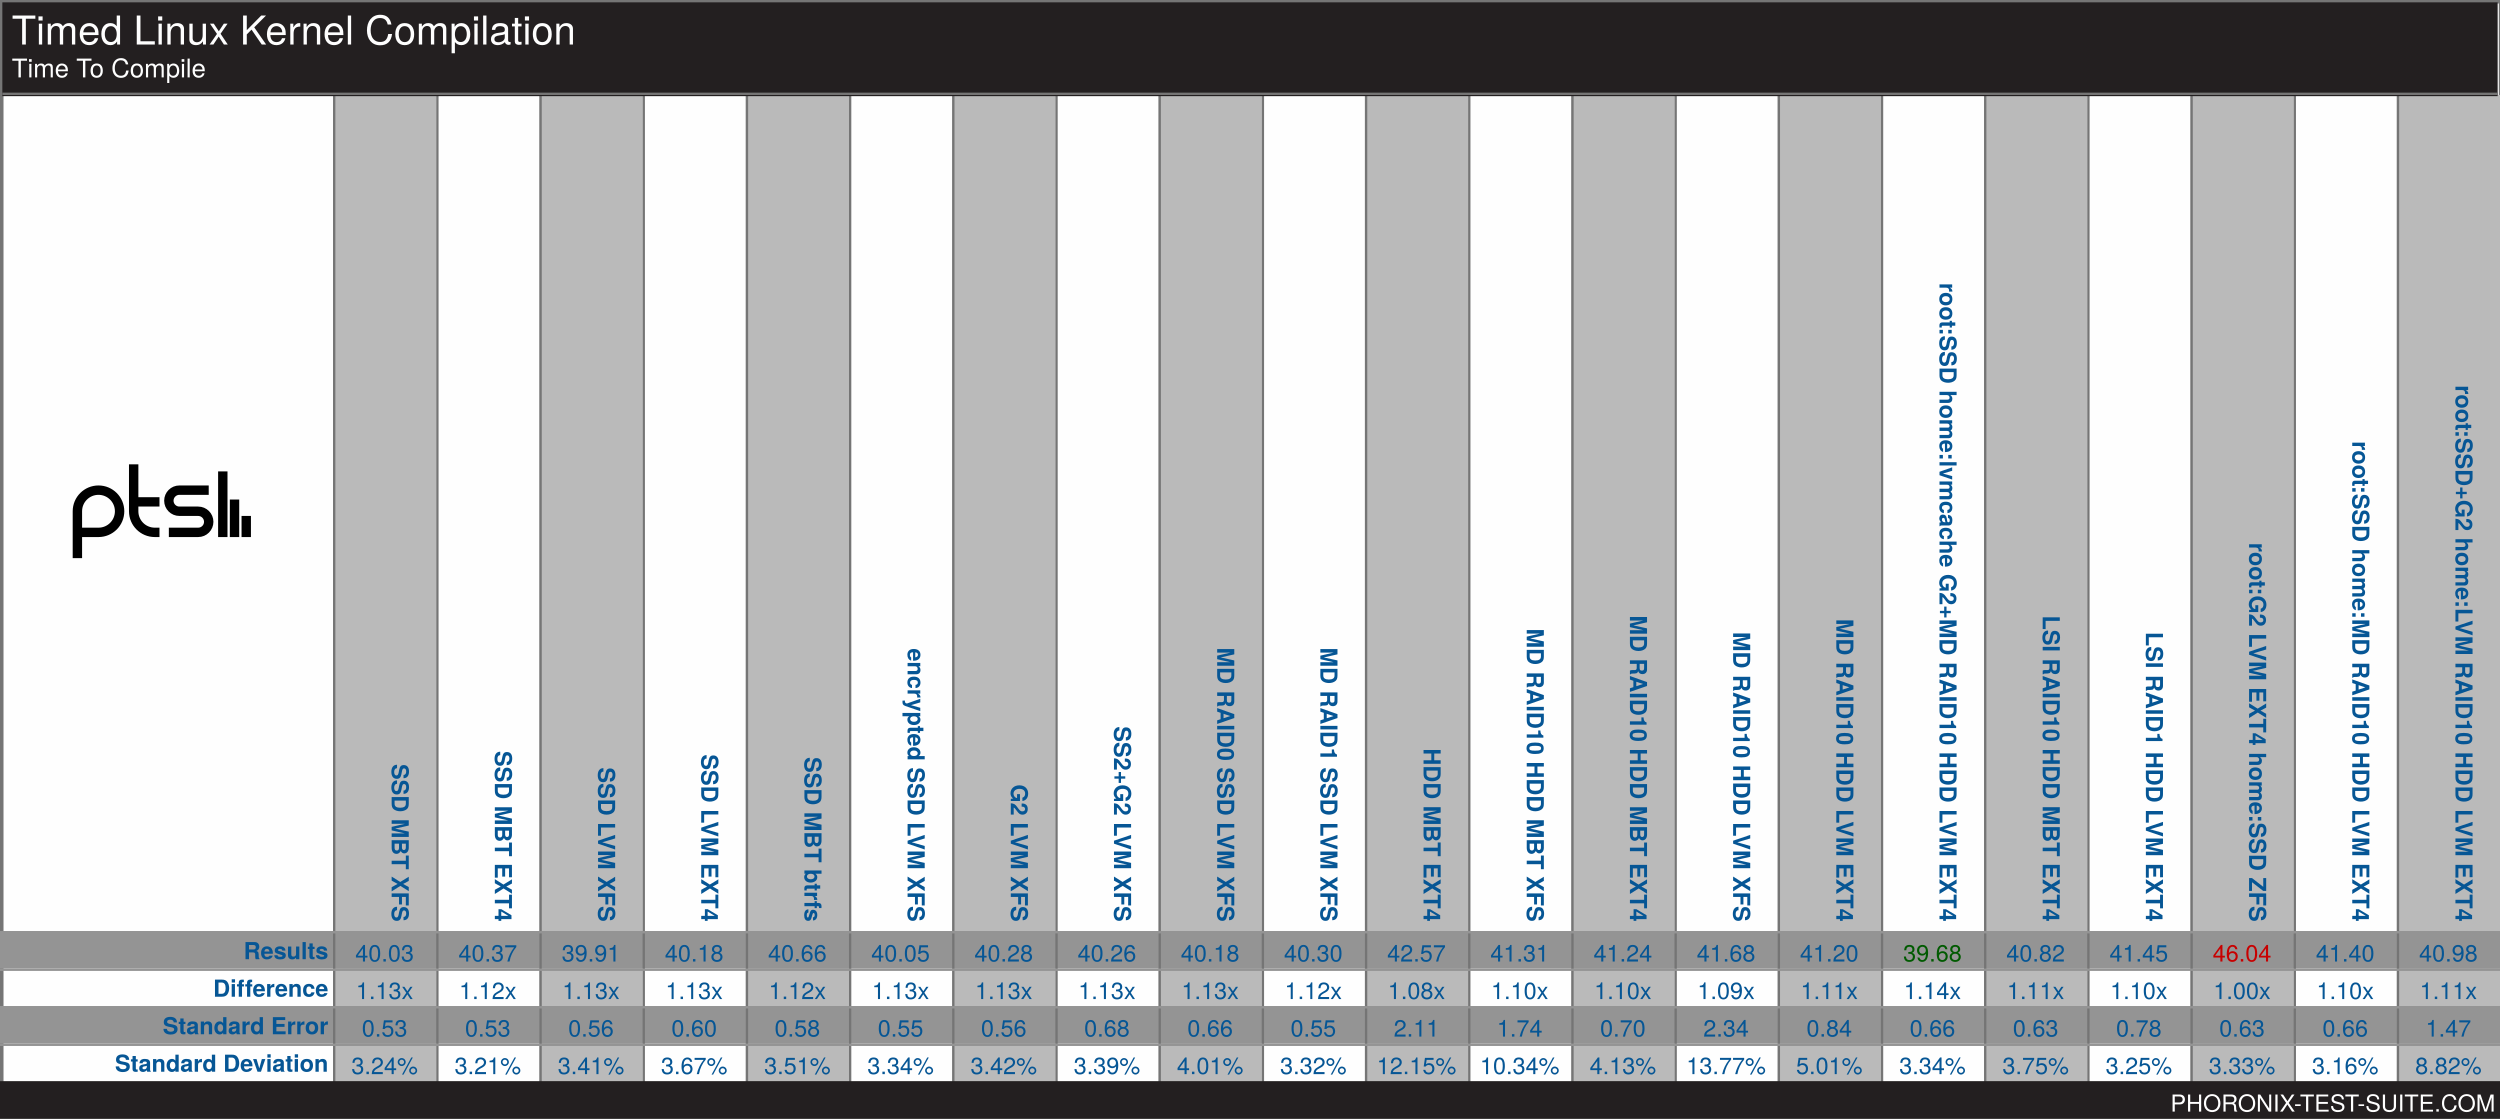
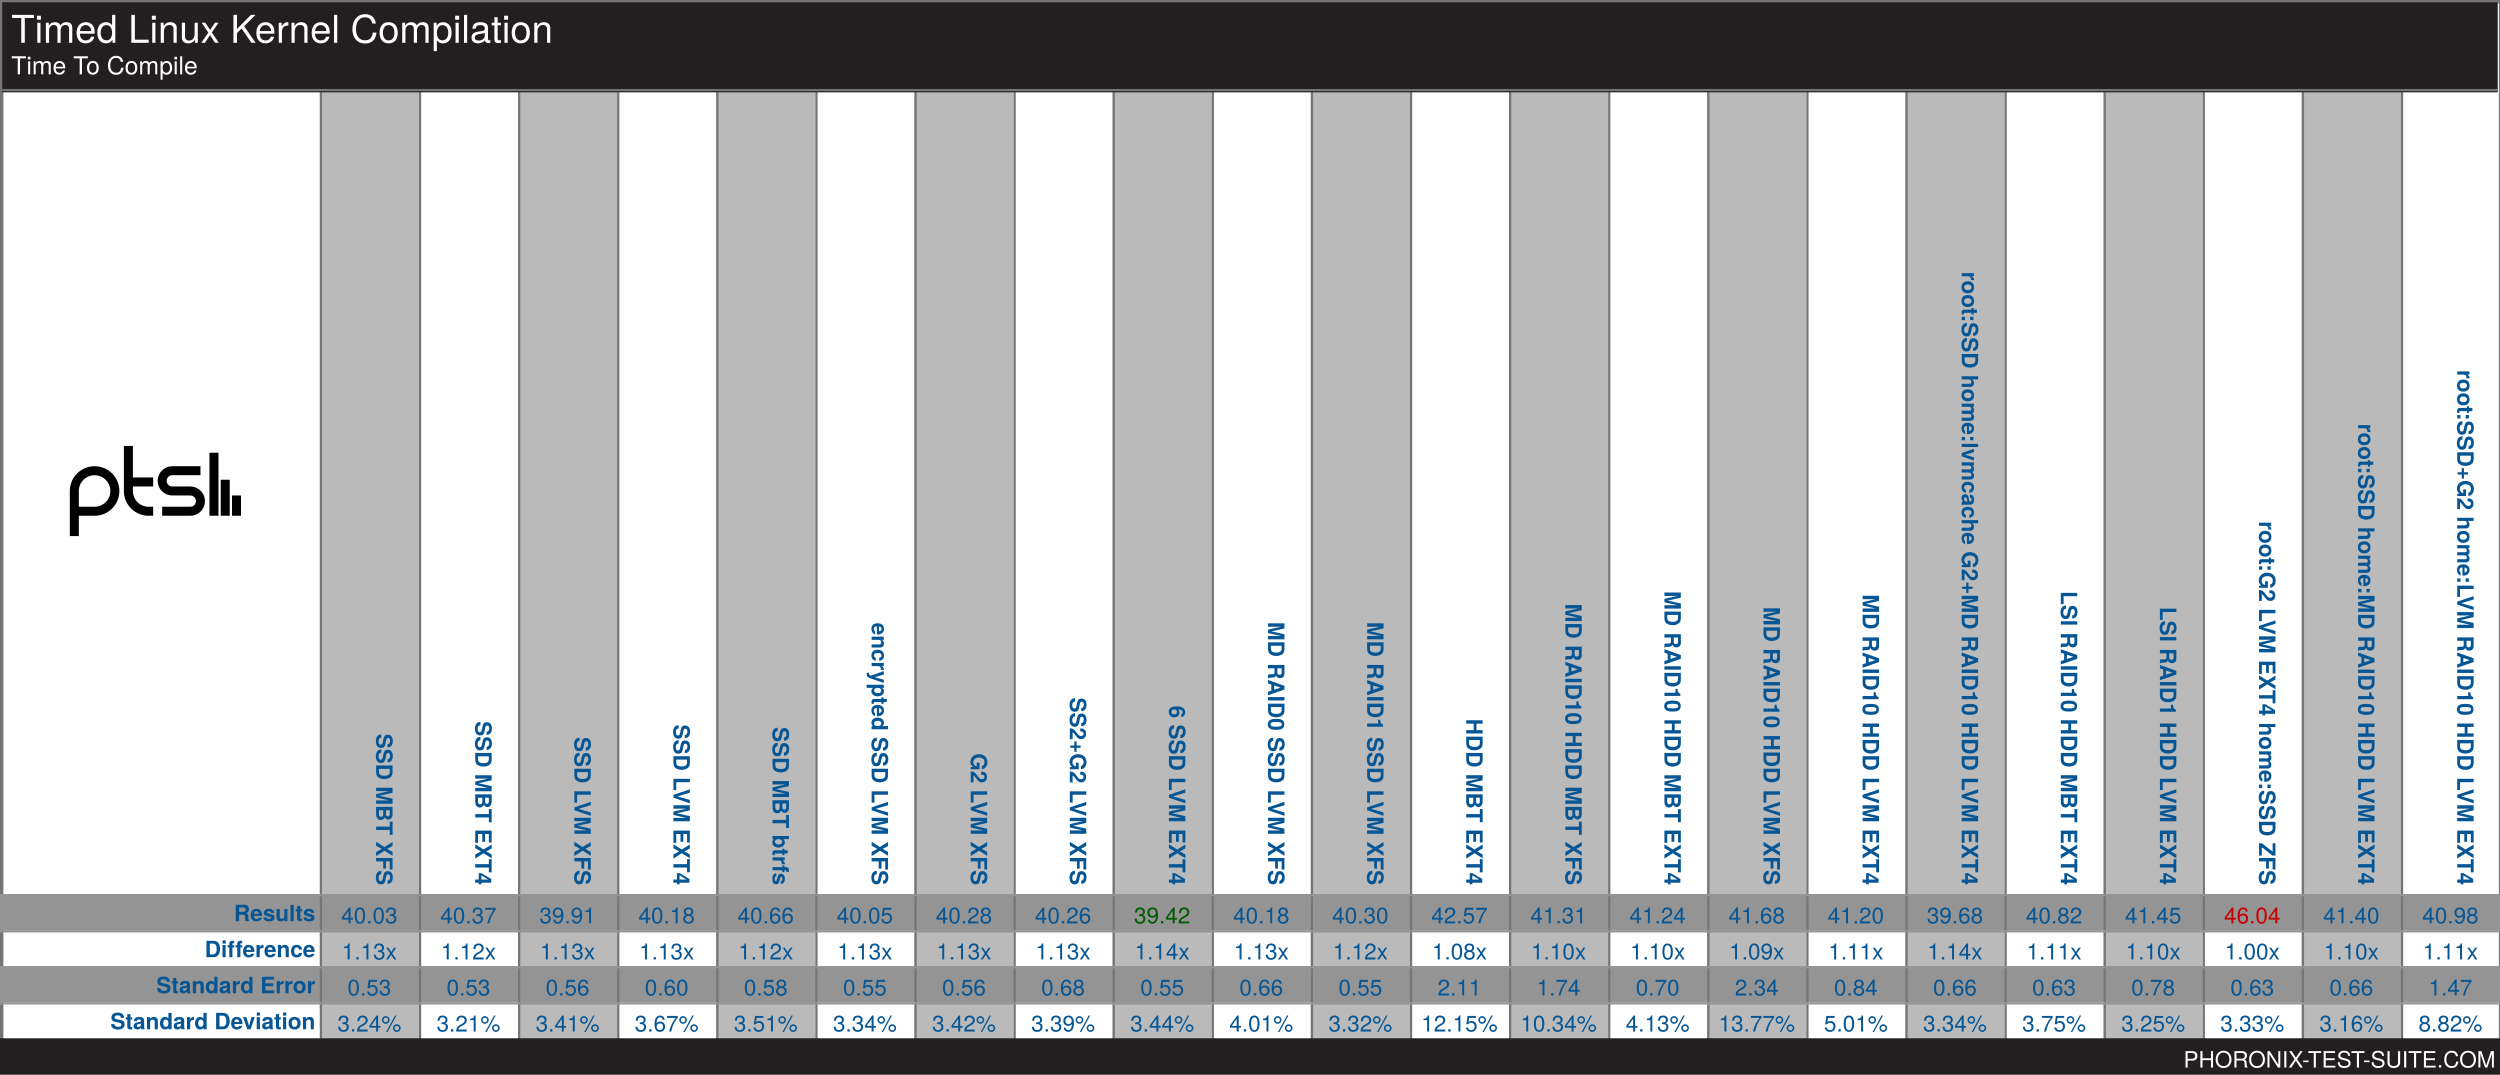
- <svg xmlns="http://www.w3.org/2000/svg" xmlns:xlink="http://www.w3.org/1999/xlink" version="1.1" font-family="sans-serif, droid-sans, helvetica, verdana, tahoma" viewbox="0 0 1066 477" width="1066" height="477" preserveAspectRatio="xMinYMin meet">
-   <rect x="0" y="0" width="1066" height="477" fill="#FEFEFE" stroke="#757575" stroke-width="2" />
-   <rect x="1" y="1" width="1065" height="476" fill="#FEFEFE" stroke="#757575" stroke-width="1" />
+ <svg xmlns="http://www.w3.org/2000/svg" xmlns:xlink="http://www.w3.org/1999/xlink" version="1.1" font-family="sans-serif, droid-sans, helvetica, verdana, tahoma" viewbox="0 0 1110 477" width="1110" height="477" preserveAspectRatio="xMinYMin meet">
+   <rect x="0" y="0" width="1110" height="477" fill="#FEFEFE" stroke="#757575" stroke-width="2" />
+   <rect x="1" y="1" width="1109" height="476" fill="#FEFEFE" stroke="#757575" stroke-width="1" />
  <path d="m74 22v9m-5-16v16m-5-28v28m-23-2h12.5c2.485 0 4.5-2.015 4.5-4.5s-2.015-4.5-4.5-4.5h-8c-2.485 0-4.5-2.015-4.5-4.5s2.015-4.5 4.5-4.5h12.5m-21 5h-11m11 13h-2c-4.971 0-9-4.029-9-9v-20m-24 40v-20c0-4.971 4.029-9 9-9 4.971 0 9 4.029 9 9s-4.029 9-9 9h-9" stroke="#000000" stroke-width="4" fill="none" transform="translate(31,198)" />
-   <line x1="142" y1="251" x2="1066" y2="251" stroke="#BABABA" stroke-width="421" stroke-dasharray="44,44" />
-   <line x1="533" y1="397" x2="533" y2="461" stroke="#949494" stroke-width="1066" stroke-dasharray="16,16" />
-   <line x1="142" y1="251" x2="1066" y2="251" stroke="#757575" stroke-width="421" stroke-dasharray="1,43" />
-   <rect x="1" y="1" width="1064" height="40" fill="#231f20" />
+   <line x1="142" y1="251" x2="1110" y2="251" stroke="#BABABA" stroke-width="421" stroke-dasharray="44,44" />
+   <line x1="555" y1="397" x2="555" y2="461" stroke="#949494" stroke-width="1110" stroke-dasharray="16,16" />
+   <line x1="142" y1="251" x2="1110" y2="251" stroke="#757575" stroke-width="421" stroke-dasharray="1,43" />
+   <rect x="1" y="1" width="1108" height="40" fill="#231f20" />
  <text x="5" y="19" font-size="17" fill="#FEFEFE" text-anchor="start">Timed Linux Kernel Compilation</text>
  <text x="5" y="33" font-size="11" fill="#FEFEFE" text-anchor="start">Time To Compile</text>
-   <line x1="1" y1="40" x2="1065" y2="40" stroke="#757575" stroke-width="1" />
+   <line x1="1" y1="40" x2="1109" y2="40" stroke="#757575" stroke-width="1" />
  <g font-size="10" font-weight="bold" text-anchor="end" fill="#065695">
    <text x="140" y="409" fill="#065695">Results</text>
    <text x="140" y="425" fill="#065695">Difference</text>
    <text x="140" y="441" fill="#065695">Standard Error</text>
    <text x="140" y="457" fill="#065695">Standard Deviation</text>
  </g>
  <g font-size="10" fill="#065695" font-weight="bold" text-anchor="end">
    <text x="167" y="393" transform="rotate(90 167 393)">SSD MBT XFS</text>
    <text x="211" y="393" transform="rotate(90 211 393)">SSD MBT EXT4</text>
    <text x="255" y="393" transform="rotate(90 255 393)">SSD LVM XFS</text>
    <text x="299" y="393" transform="rotate(90 299 393)">SSD LVM EXT4</text>
    <text x="343" y="393" transform="rotate(90 343 393)">SSD MBT btrfs</text>
    <text x="387" y="393" transform="rotate(90 387 393)">encrypted SSD LVM XFS</text>
    <text x="431" y="393" transform="rotate(90 431 393)">G2 LVM XFS</text>
    <text x="475" y="393" transform="rotate(90 475 393)">SS2+G2 LVM XFS</text>
-     <text x="519" y="393" transform="rotate(90 519 393)">MD RAID0 SSD LVM XFS</text>
-     <text x="563" y="393" transform="rotate(90 563 393)">MD RAID1 SSD LVM XFS</text>
-     <text x="607" y="393" transform="rotate(90 607 393)">HDD MBT EXT4</text>
-     <text x="651" y="393" transform="rotate(90 651 393)">MD RAID10 HDD MBT XFS</text>
-     <text x="695" y="393" transform="rotate(90 695 393)">MD RAID10 HDD MBT EXT4</text>
-     <text x="739" y="393" transform="rotate(90 739 393)">MD RAID10 HDD LVM XFS</text>
-     <text x="783" y="393" transform="rotate(90 783 393)">MD RAID10 HDD LVM EXT4</text>
-     <text x="827" y="393" transform="rotate(90 827 393)">root:SSD home:lvmcache G2+MD RAID10 HDD LVM EXT4</text>
-     <text x="871" y="393" transform="rotate(90 871 393)">LSI RAID10 HDD MBT EXT4</text>
-     <text x="915" y="393" transform="rotate(90 915 393)">LSI RAID1 HDD LVM EXT4</text>
-     <text x="959" y="393" transform="rotate(90 959 393)">root:G2 LVM EXT4 home:SSD ZFS</text>
-     <text x="1003" y="393" transform="rotate(90 1003 393)">root:SSD home:MD RAID10 HDD LVM EXT4</text>
-     <text x="1047" y="393" transform="rotate(90 1047 393)">root:SSD+G2 home:LVM RAID10 HDD LVM EXT4</text>
+     <text x="519" y="393" transform="rotate(90 519 393)">6 SSD LVM EXT4</text>
+     <text x="563" y="393" transform="rotate(90 563 393)">MD RAID0 SSD LVM XFS</text>
+     <text x="607" y="393" transform="rotate(90 607 393)">MD RAID1 SSD LVM XFS</text>
+     <text x="651" y="393" transform="rotate(90 651 393)">HDD MBT EXT4</text>
+     <text x="695" y="393" transform="rotate(90 695 393)">MD RAID10 HDD MBT XFS</text>
+     <text x="739" y="393" transform="rotate(90 739 393)">MD RAID10 HDD MBT EXT4</text>
+     <text x="783" y="393" transform="rotate(90 783 393)">MD RAID10 HDD LVM XFS</text>
+     <text x="827" y="393" transform="rotate(90 827 393)">MD RAID10 HDD LVM EXT4</text>
+     <text x="871" y="393" transform="rotate(90 871 393)">root:SSD home:lvmcache G2+MD RAID10 HDD LVM EXT4</text>
+     <text x="915" y="393" transform="rotate(90 915 393)">LSI RAID10 HDD MBT EXT4</text>
+     <text x="959" y="393" transform="rotate(90 959 393)">LSI RAID1 HDD LVM EXT4</text>
+     <text x="1003" y="393" transform="rotate(90 1003 393)">root:G2 LVM EXT4 home:SSD ZFS</text>
+     <text x="1047" y="393" transform="rotate(90 1047 393)">root:SSD home:MD RAID10 HDD LVM EXT4</text>
+     <text x="1091" y="393" transform="rotate(90 1091 393)">root:SSD+G2 home:LVM RAID10 HDD LVM EXT4</text>
  </g>
  <g />
  <g text-anchor="middle" font-size="10">
    <text x="164" y="410" fill="#065695" xlink:title="STD Dev: 3.24%;  STD Error: 0.53">40.03</text>
    <text x="164" y="426" fill="#065695">1.13x</text>
    <text x="164" y="442" fill="#065695">0.53</text>
    <text x="164" y="458" fill="#065695">3.24%</text>
    <text x="208" y="410" fill="#065695" xlink:title="STD Dev: 3.21%;  STD Error: 0.53">40.37</text>
    <text x="208" y="426" fill="#065695">1.12x</text>
    <text x="208" y="442" fill="#065695">0.53</text>
    <text x="208" y="458" fill="#065695">3.21%</text>
    <text x="252" y="410" fill="#065695" xlink:title="STD Dev: 3.41%;  STD Error: 0.56">39.91</text>
    <text x="252" y="426" fill="#065695">1.13x</text>
    <text x="252" y="442" fill="#065695">0.56</text>
    <text x="252" y="458" fill="#065695">3.41%</text>
    <text x="296" y="410" fill="#065695" xlink:title="STD Dev: 3.67%;  STD Error: 0.60">40.18</text>
    <text x="296" y="426" fill="#065695">1.13x</text>
    <text x="296" y="442" fill="#065695">0.60</text>
    <text x="296" y="458" fill="#065695">3.67%</text>
    <text x="340" y="410" fill="#065695" xlink:title="STD Dev: 3.51%;  STD Error: 0.58">40.66</text>
    <text x="340" y="426" fill="#065695">1.12x</text>
    <text x="340" y="442" fill="#065695">0.58</text>
    <text x="340" y="458" fill="#065695">3.51%</text>
    <text x="384" y="410" fill="#065695" xlink:title="STD Dev: 3.34%;  STD Error: 0.55">40.05</text>
    <text x="384" y="426" fill="#065695">1.13x</text>
    <text x="384" y="442" fill="#065695">0.55</text>
    <text x="384" y="458" fill="#065695">3.34%</text>
    <text x="428" y="410" fill="#065695" xlink:title="STD Dev: 3.42%;  STD Error: 0.56">40.28</text>
    <text x="428" y="426" fill="#065695">1.13x</text>
    <text x="428" y="442" fill="#065695">0.56</text>
    <text x="428" y="458" fill="#065695">3.42%</text>
    <text x="472" y="410" fill="#065695" xlink:title="STD Dev: 3.39%;  STD Error: 0.68">40.26</text>
    <text x="472" y="426" fill="#065695">1.13x</text>
    <text x="472" y="442" fill="#065695">0.68</text>
    <text x="472" y="458" fill="#065695">3.39%</text>
-     <text x="516" y="410" fill="#065695" xlink:title="STD Dev: 4.01%;  STD Error: 0.66">40.18</text>
-     <text x="516" y="426" fill="#065695">1.13x</text>
-     <text x="516" y="442" fill="#065695">0.66</text>
-     <text x="516" y="458" fill="#065695">4.01%</text>
-     <text x="560" y="410" fill="#065695" xlink:title="STD Dev: 3.32%;  STD Error: 0.55">40.30</text>
-     <text x="560" y="426" fill="#065695">1.12x</text>
-     <text x="560" y="442" fill="#065695">0.55</text>
-     <text x="560" y="458" fill="#065695">3.32%</text>
-     <text x="604" y="410" fill="#065695" xlink:title="STD Dev: 12.15%;  STD Error: 2.11">42.57</text>
-     <text x="604" y="426" fill="#065695">1.08x</text>
-     <text x="604" y="442" fill="#065695">2.11</text>
-     <text x="604" y="458" fill="#065695">12.15%</text>
-     <text x="648" y="410" fill="#065695" xlink:title="STD Dev: 10.34%;  STD Error: 1.74">41.31</text>
-     <text x="648" y="426" fill="#065695">1.10x</text>
-     <text x="648" y="442" fill="#065695">1.74</text>
-     <text x="648" y="458" fill="#065695">10.34%</text>
-     <text x="692" y="410" fill="#065695" xlink:title="STD Dev: 4.13%;  STD Error: 0.70">41.24</text>
+     <text x="516" y="410" fill="#005a00" xlink:title="STD Dev: 3.44%;  STD Error: 0.55">39.42</text>
+     <text x="516" y="426" fill="#065695">1.14x</text>
+     <text x="516" y="442" fill="#065695">0.55</text>
+     <text x="516" y="458" fill="#065695">3.44%</text>
+     <text x="560" y="410" fill="#065695" xlink:title="STD Dev: 4.01%;  STD Error: 0.66">40.18</text>
+     <text x="560" y="426" fill="#065695">1.13x</text>
+     <text x="560" y="442" fill="#065695">0.66</text>
+     <text x="560" y="458" fill="#065695">4.01%</text>
+     <text x="604" y="410" fill="#065695" xlink:title="STD Dev: 3.32%;  STD Error: 0.55">40.30</text>
+     <text x="604" y="426" fill="#065695">1.12x</text>
+     <text x="604" y="442" fill="#065695">0.55</text>
+     <text x="604" y="458" fill="#065695">3.32%</text>
+     <text x="648" y="410" fill="#065695" xlink:title="STD Dev: 12.15%;  STD Error: 2.11">42.57</text>
+     <text x="648" y="426" fill="#065695">1.08x</text>
+     <text x="648" y="442" fill="#065695">2.11</text>
+     <text x="648" y="458" fill="#065695">12.15%</text>
+     <text x="692" y="410" fill="#065695" xlink:title="STD Dev: 10.34%;  STD Error: 1.74">41.31</text>
    <text x="692" y="426" fill="#065695">1.10x</text>
-     <text x="692" y="442" fill="#065695">0.70</text>
-     <text x="692" y="458" fill="#065695">4.13%</text>
-     <text x="736" y="410" fill="#065695" xlink:title="STD Dev: 13.77%;  STD Error: 2.34">41.68</text>
-     <text x="736" y="426" fill="#065695">1.09x</text>
-     <text x="736" y="442" fill="#065695">2.34</text>
-     <text x="736" y="458" fill="#065695">13.77%</text>
-     <text x="780" y="410" fill="#065695" xlink:title="STD Dev: 5.01%;  STD Error: 0.84">41.20</text>
-     <text x="780" y="426" fill="#065695">1.11x</text>
-     <text x="780" y="442" fill="#065695">0.84</text>
-     <text x="780" y="458" fill="#065695">5.01%</text>
-     <text x="824" y="410" fill="#005a00" xlink:title="STD Dev: 3.34%;  STD Error: 0.66">39.68</text>
-     <text x="824" y="426" fill="#065695">1.14x</text>
-     <text x="824" y="442" fill="#065695">0.66</text>
-     <text x="824" y="458" fill="#065695">3.34%</text>
-     <text x="868" y="410" fill="#065695" xlink:title="STD Dev: 3.75%;  STD Error: 0.63">40.82</text>
-     <text x="868" y="426" fill="#065695">1.11x</text>
-     <text x="868" y="442" fill="#065695">0.63</text>
-     <text x="868" y="458" fill="#065695">3.75%</text>
-     <text x="912" y="410" fill="#065695" xlink:title="STD Dev: 3.25%;  STD Error: 0.78">41.45</text>
-     <text x="912" y="426" fill="#065695">1.10x</text>
-     <text x="912" y="442" fill="#065695">0.78</text>
-     <text x="912" y="458" fill="#065695">3.25%</text>
-     <text x="956" y="410" fill="#C80000" xlink:title="STD Dev: 3.33%;  STD Error: 0.63">46.04</text>
-     <text x="956" y="426" fill="#065695">1.00x</text>
-     <text x="956" y="442" fill="#065695">0.63</text>
-     <text x="956" y="458" fill="#065695">3.33%</text>
-     <text x="1000" y="410" fill="#065695" xlink:title="STD Dev: 3.16%;  STD Error: 0.66">41.40</text>
-     <text x="1000" y="426" fill="#065695">1.10x</text>
-     <text x="1000" y="442" fill="#065695">0.66</text>
-     <text x="1000" y="458" fill="#065695">3.16%</text>
-     <text x="1044" y="410" fill="#065695" xlink:title="STD Dev: 8.82%;  STD Error: 1.47">40.98</text>
-     <text x="1044" y="426" fill="#065695">1.11x</text>
-     <text x="1044" y="442" fill="#065695">1.47</text>
-     <text x="1044" y="458" fill="#065695">8.82%</text>
+     <text x="692" y="442" fill="#065695">1.74</text>
+     <text x="692" y="458" fill="#065695">10.34%</text>
+     <text x="736" y="410" fill="#065695" xlink:title="STD Dev: 4.13%;  STD Error: 0.70">41.24</text>
+     <text x="736" y="426" fill="#065695">1.10x</text>
+     <text x="736" y="442" fill="#065695">0.70</text>
+     <text x="736" y="458" fill="#065695">4.13%</text>
+     <text x="780" y="410" fill="#065695" xlink:title="STD Dev: 13.77%;  STD Error: 2.34">41.68</text>
+     <text x="780" y="426" fill="#065695">1.09x</text>
+     <text x="780" y="442" fill="#065695">2.34</text>
+     <text x="780" y="458" fill="#065695">13.77%</text>
+     <text x="824" y="410" fill="#065695" xlink:title="STD Dev: 5.01%;  STD Error: 0.84">41.20</text>
+     <text x="824" y="426" fill="#065695">1.11x</text>
+     <text x="824" y="442" fill="#065695">0.84</text>
+     <text x="824" y="458" fill="#065695">5.01%</text>
+     <text x="868" y="410" fill="#065695" xlink:title="STD Dev: 3.34%;  STD Error: 0.66">39.68</text>
+     <text x="868" y="426" fill="#065695">1.14x</text>
+     <text x="868" y="442" fill="#065695">0.66</text>
+     <text x="868" y="458" fill="#065695">3.34%</text>
+     <text x="912" y="410" fill="#065695" xlink:title="STD Dev: 3.75%;  STD Error: 0.63">40.82</text>
+     <text x="912" y="426" fill="#065695">1.11x</text>
+     <text x="912" y="442" fill="#065695">0.63</text>
+     <text x="912" y="458" fill="#065695">3.75%</text>
+     <text x="956" y="410" fill="#065695" xlink:title="STD Dev: 3.25%;  STD Error: 0.78">41.45</text>
+     <text x="956" y="426" fill="#065695">1.10x</text>
+     <text x="956" y="442" fill="#065695">0.78</text>
+     <text x="956" y="458" fill="#065695">3.25%</text>
+     <text x="1000" y="410" fill="#C80000" xlink:title="STD Dev: 3.33%;  STD Error: 0.63">46.04</text>
+     <text x="1000" y="426" fill="#065695">1.00x</text>
+     <text x="1000" y="442" fill="#065695">0.63</text>
+     <text x="1000" y="458" fill="#065695">3.33%</text>
+     <text x="1044" y="410" fill="#065695" xlink:title="STD Dev: 3.16%;  STD Error: 0.66">41.40</text>
+     <text x="1044" y="426" fill="#065695">1.10x</text>
+     <text x="1044" y="442" fill="#065695">0.66</text>
+     <text x="1044" y="458" fill="#065695">3.16%</text>
+     <text x="1088" y="410" fill="#065695" xlink:title="STD Dev: 8.82%;  STD Error: 1.47">40.98</text>
+     <text x="1088" y="426" fill="#065695">1.11x</text>
+     <text x="1088" y="442" fill="#065695">1.47</text>
+     <text x="1088" y="458" fill="#065695">8.82%</text>
  </g>
-   <line x1="533" y1="397" x2="533" y2="461" stroke="#949494" stroke-width="1066" stroke-dasharray="1,15" />
-   <rect x="0" y="461" width="1066" height="16" fill="#231f20" />
+   <line x1="555" y1="397" x2="555" y2="461" stroke="#949494" stroke-width="1110" stroke-dasharray="1,15" />
+   <rect x="0" y="461" width="1110" height="16" fill="#231f20" />
  <a xlink:href="http://www.phoronix-test-suite.com/" xlink:show="new">
-     <text x="1064" y="474" font-size="10" fill="#FFFFFF" text-anchor="end" xlink:show="new">PHORONIX-TEST-SUITE.COM</text>
+     <text x="1108" y="474" font-size="10" fill="#FFFFFF" text-anchor="end" xlink:show="new">PHORONIX-TEST-SUITE.COM</text>
  </a>
</svg>
